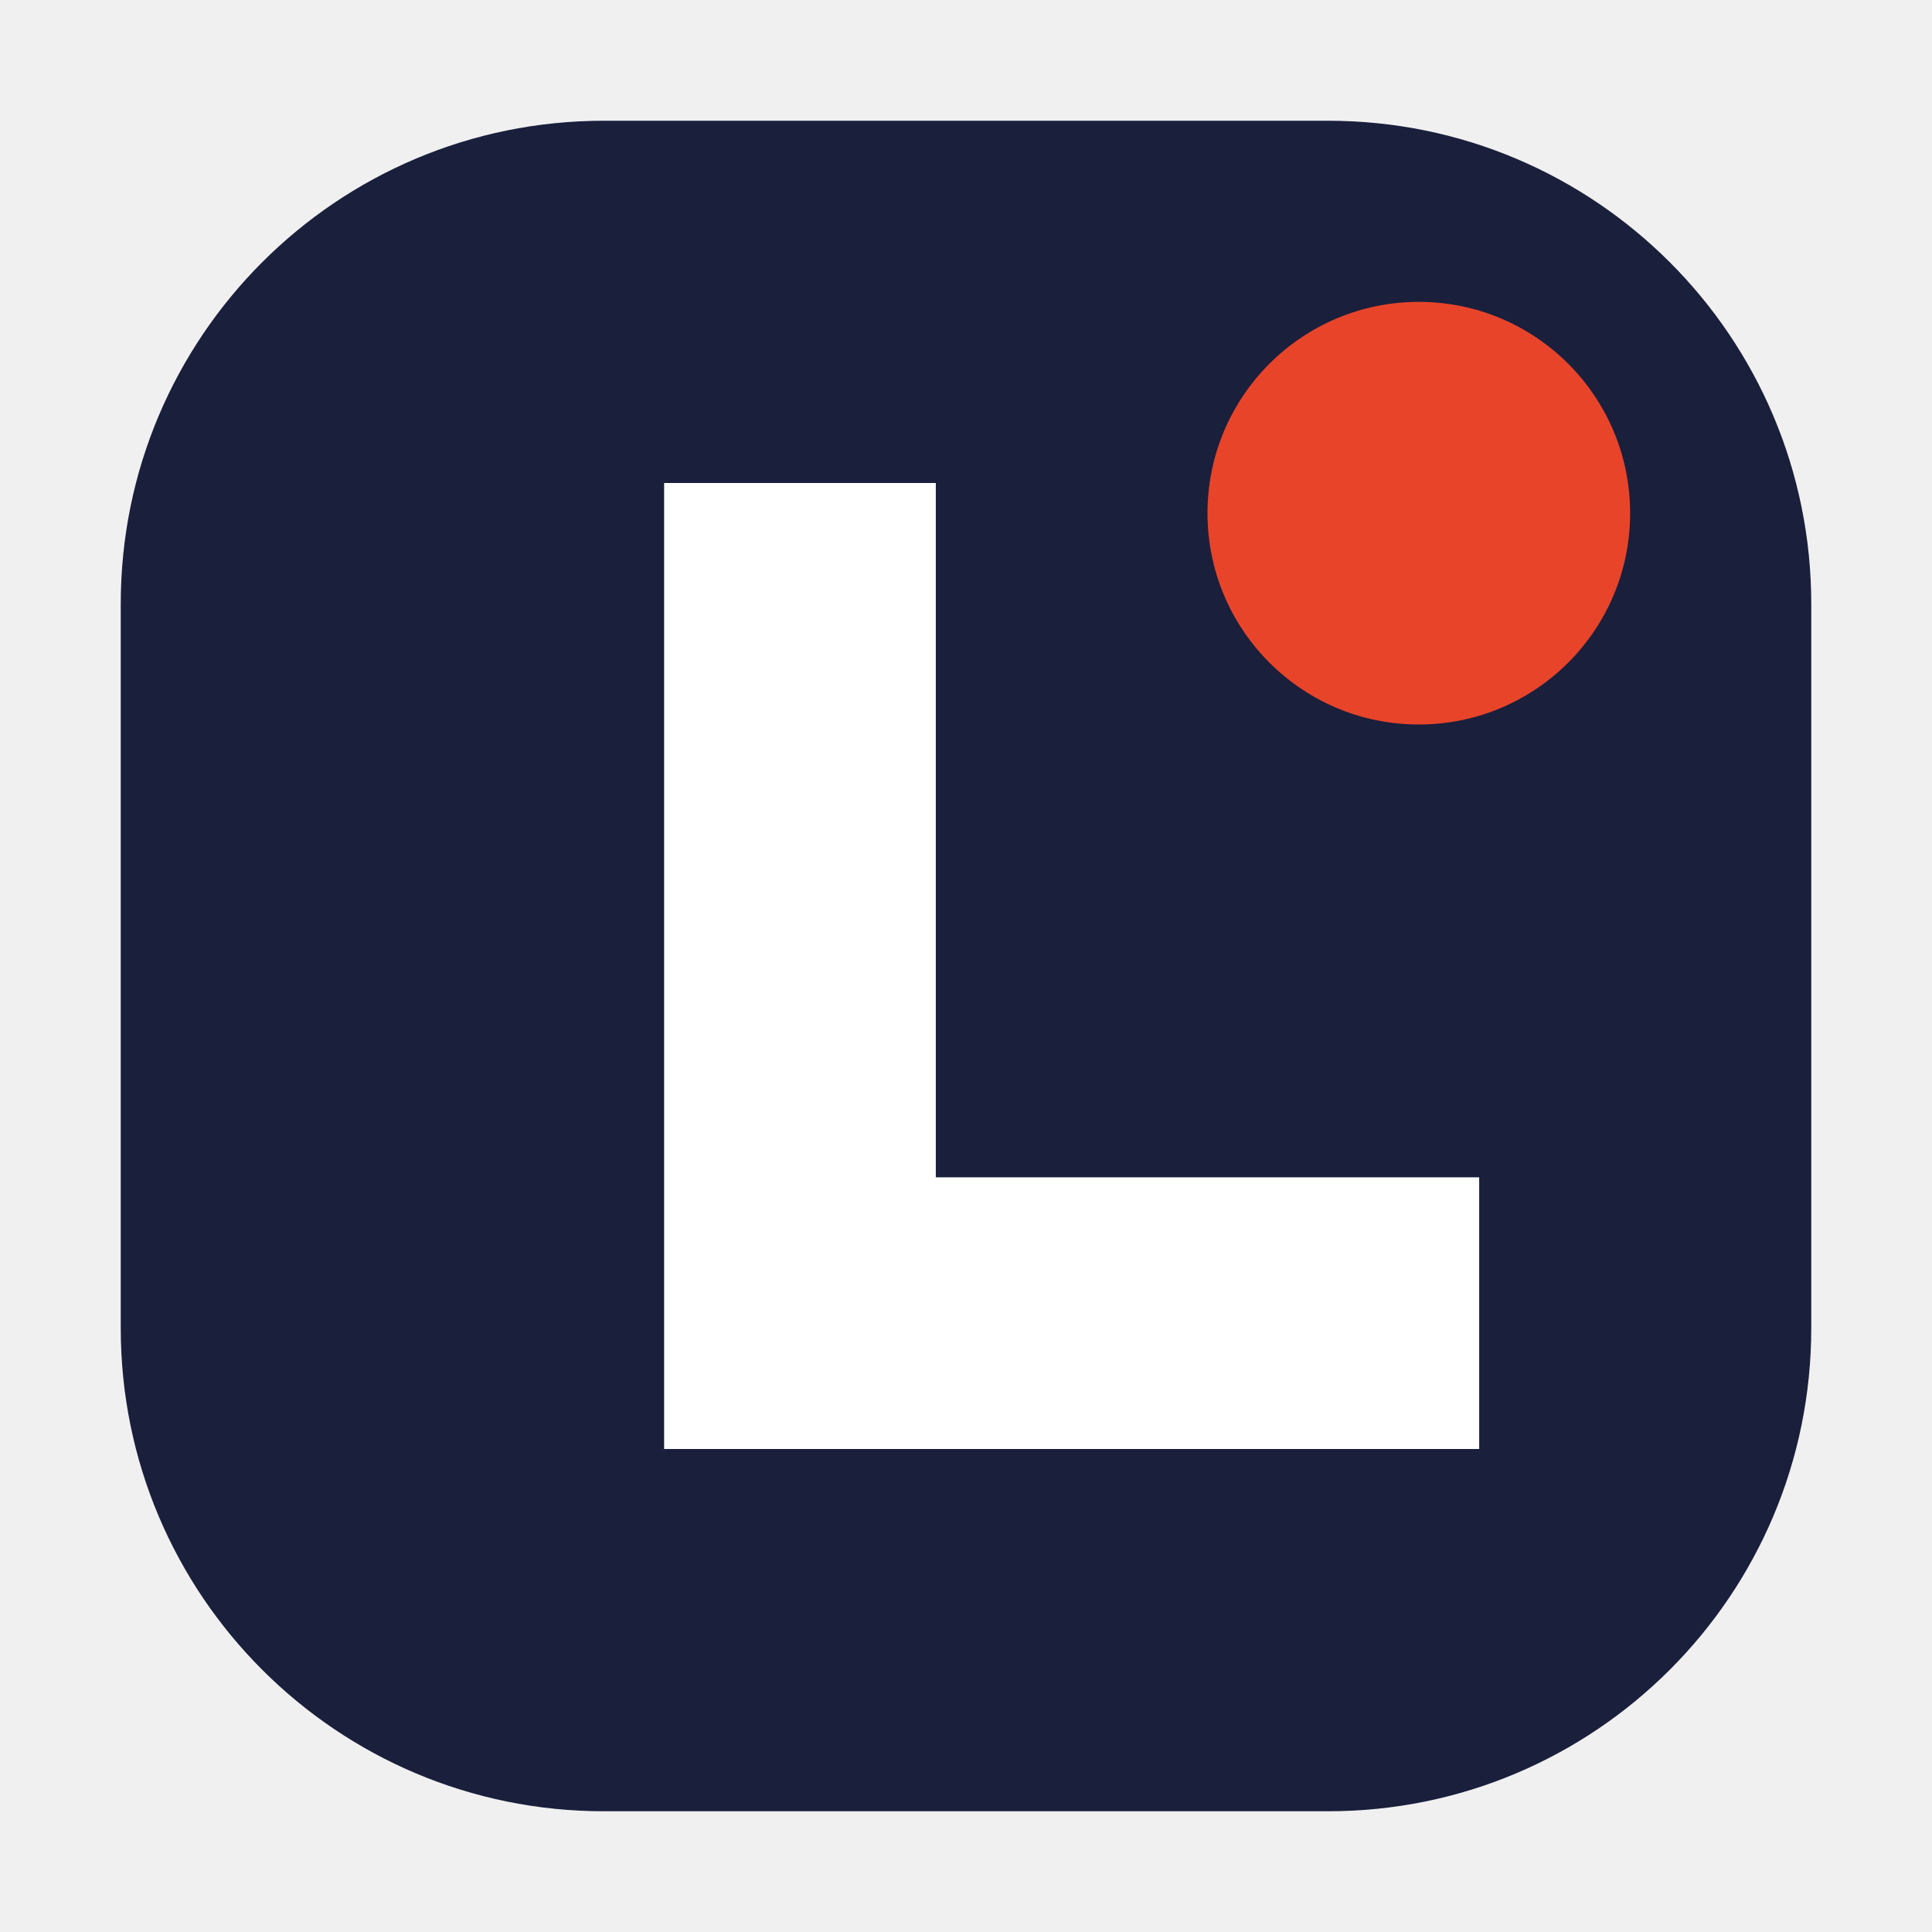
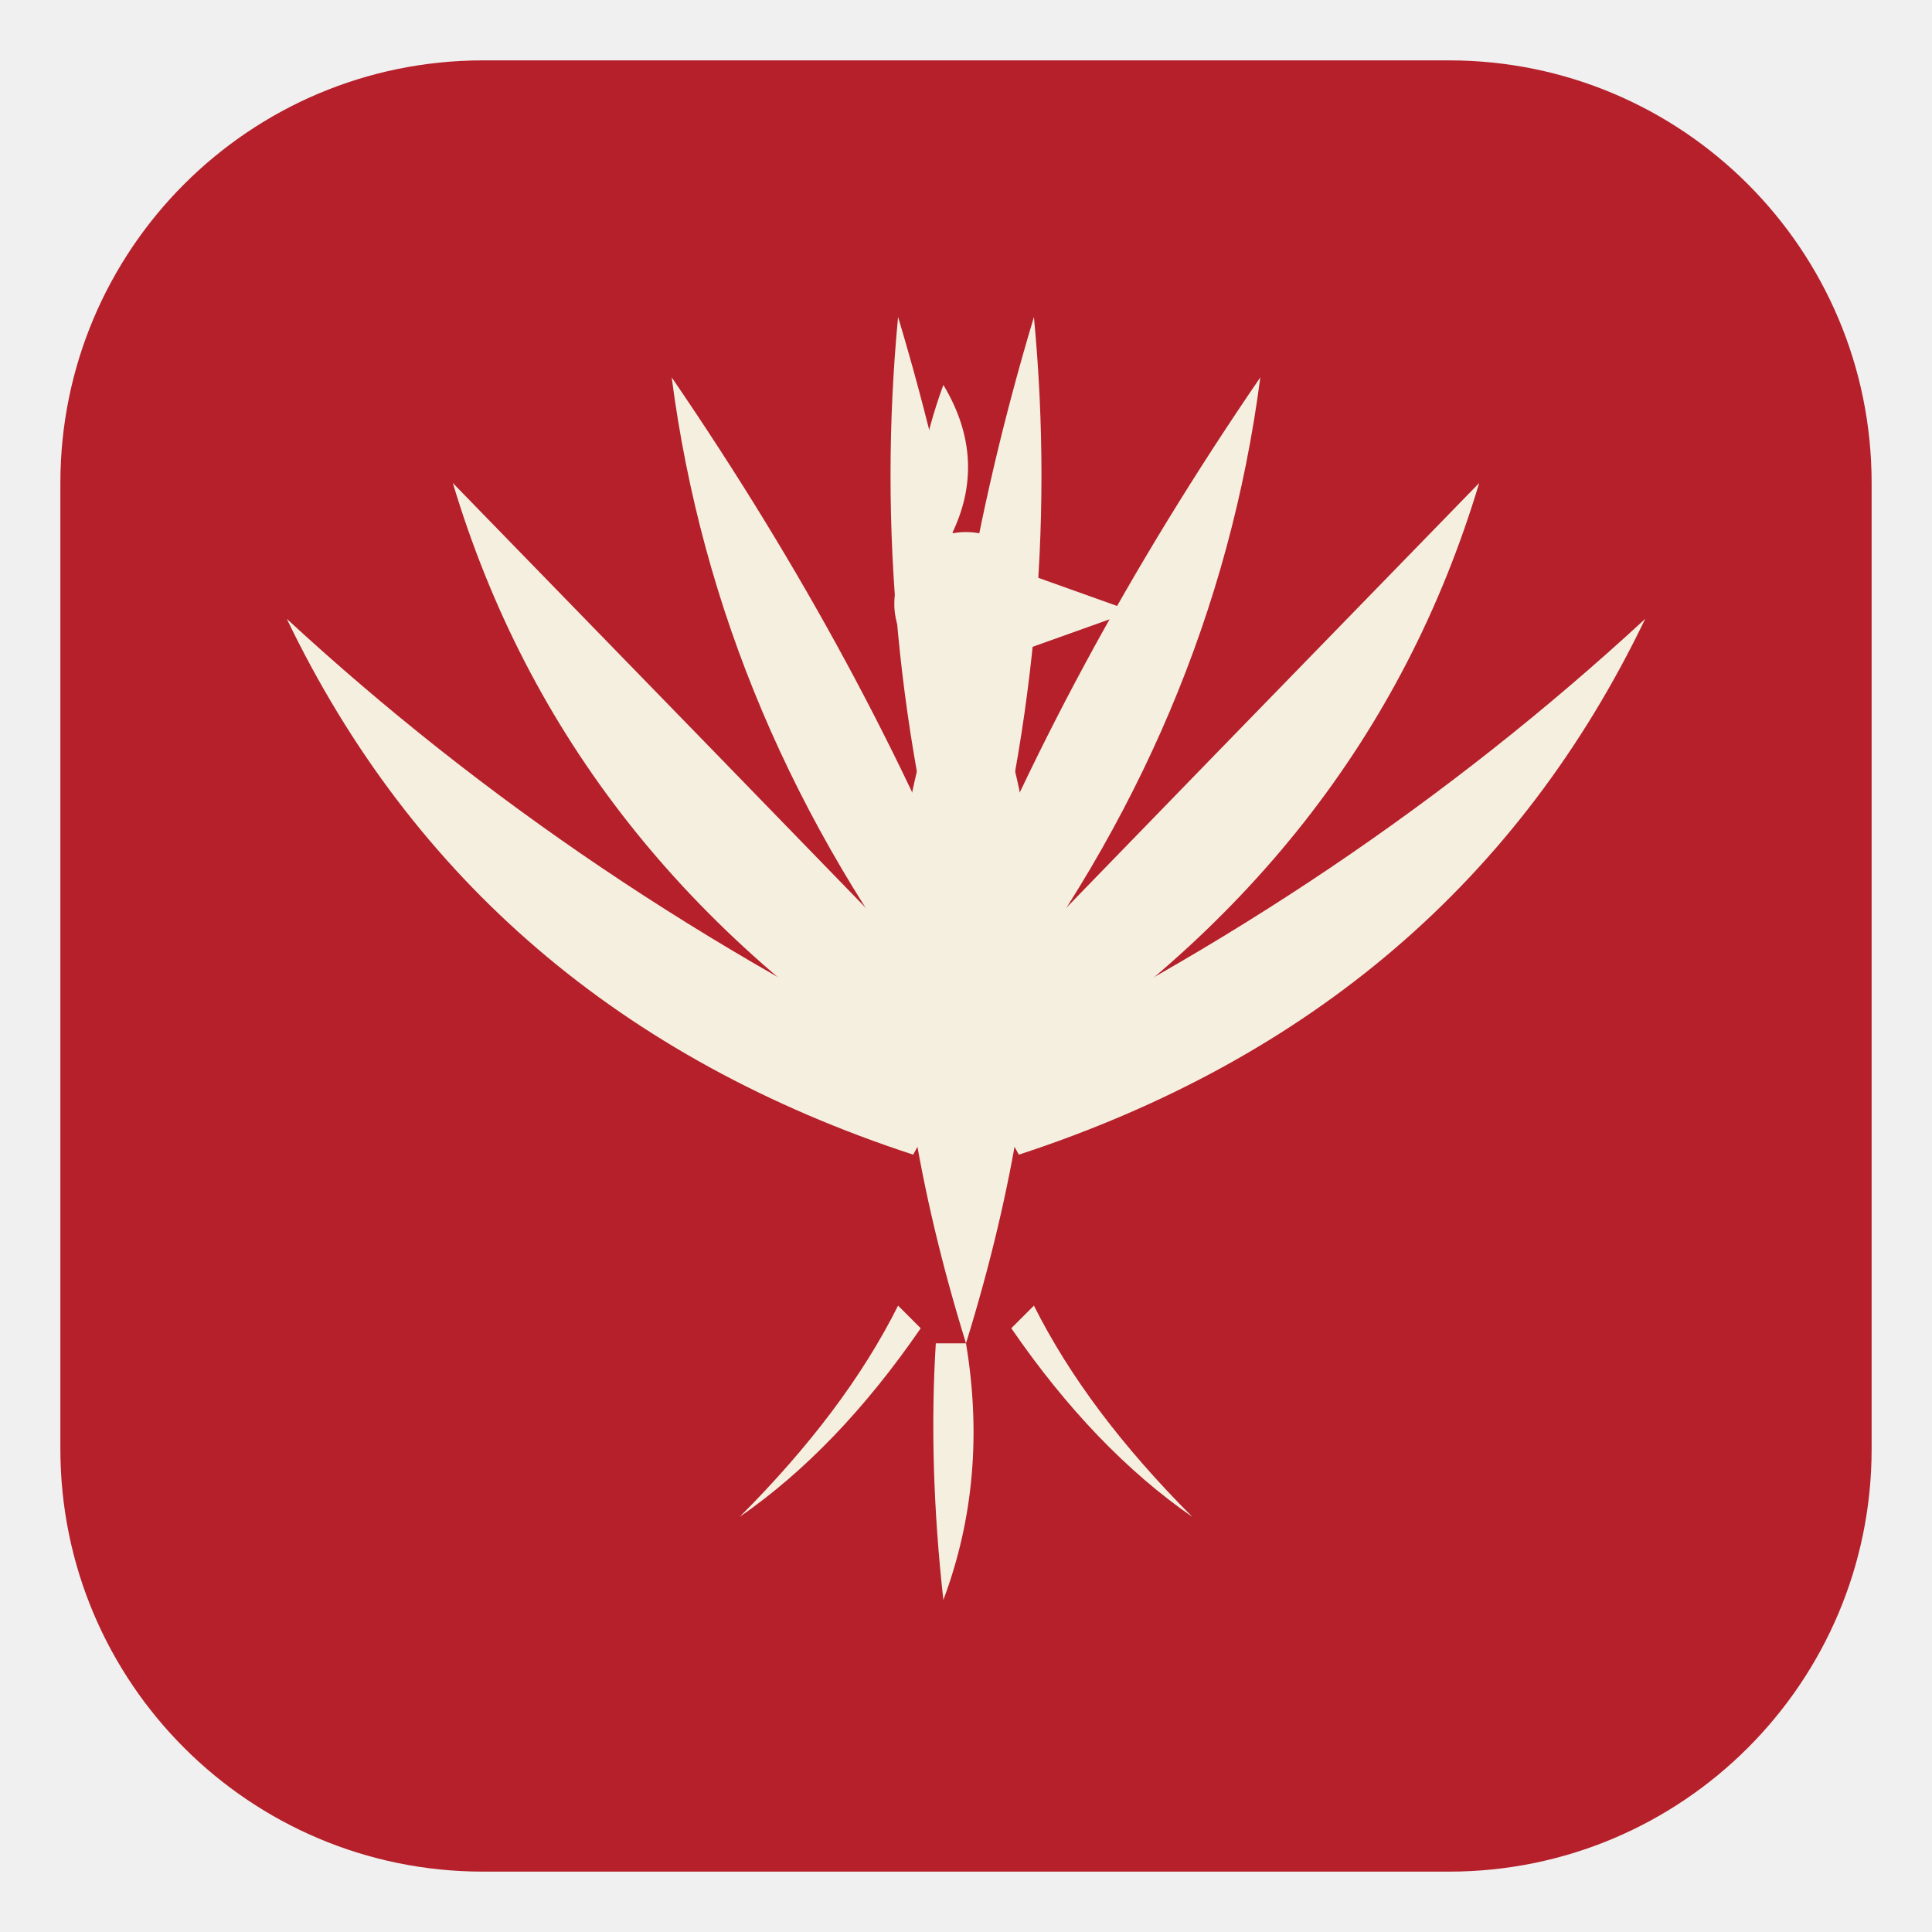
<svg xmlns="http://www.w3.org/2000/svg" viewBox="0 0 64 64">
-   <rect x="4" y="4" width="56" height="56" rx="16" fill="#1A1F3C" />
-   <path d="M22 16h9v23h18v9H22V16z" fill="#ffffff" />
-   <circle cx="47" cy="17" r="7" fill="#E8442A" />
+   <rect x="2" y="2" width="60" height="60" rx="14" fill="#B5202A" />
+   <g transform="translate(7,9) scale(0.25)" fill="#F5EFE0">
+     <g id="fw">
+       <path d="M101 90 Q113 48 109 6 Q97 46 96 84 Z" />
+       <path d="M103 99 Q133 60 139 14 Q113 52 98 90 Z" />
+       <path d="M105 108 Q153 78 168 28 Q131 66 100 98 Z" />
+       <path d="M107 117 Q165 98 190 46 Q151 82 101 106 Z" />
+     </g>
+     <use href="#fw" transform="matrix(-1 0 0 1 200 0)" />
+     <path d="M100 50 C111 68 113 100 100 142 C87 100 89 68 100 50 Z" />
+     <circle cx="100" cy="44" r="9.5" />
+     <path d="M108 40 L122 45 L108 50 Z" />
+     <path d="M98 35 Q103 25 97 15 Q93 26 94 33 Z" />
+     <path d="M100 142 Q103 160 97 176 Q95 158 96 142 Z" />
+     <path d="M94 140 Q83 156 70 165 Q84 151 91 137 Z" />
+     <path d="M106 140 Q117 156 130 165 Q116 151 109 137 Z" />
+   </g>
</svg>
